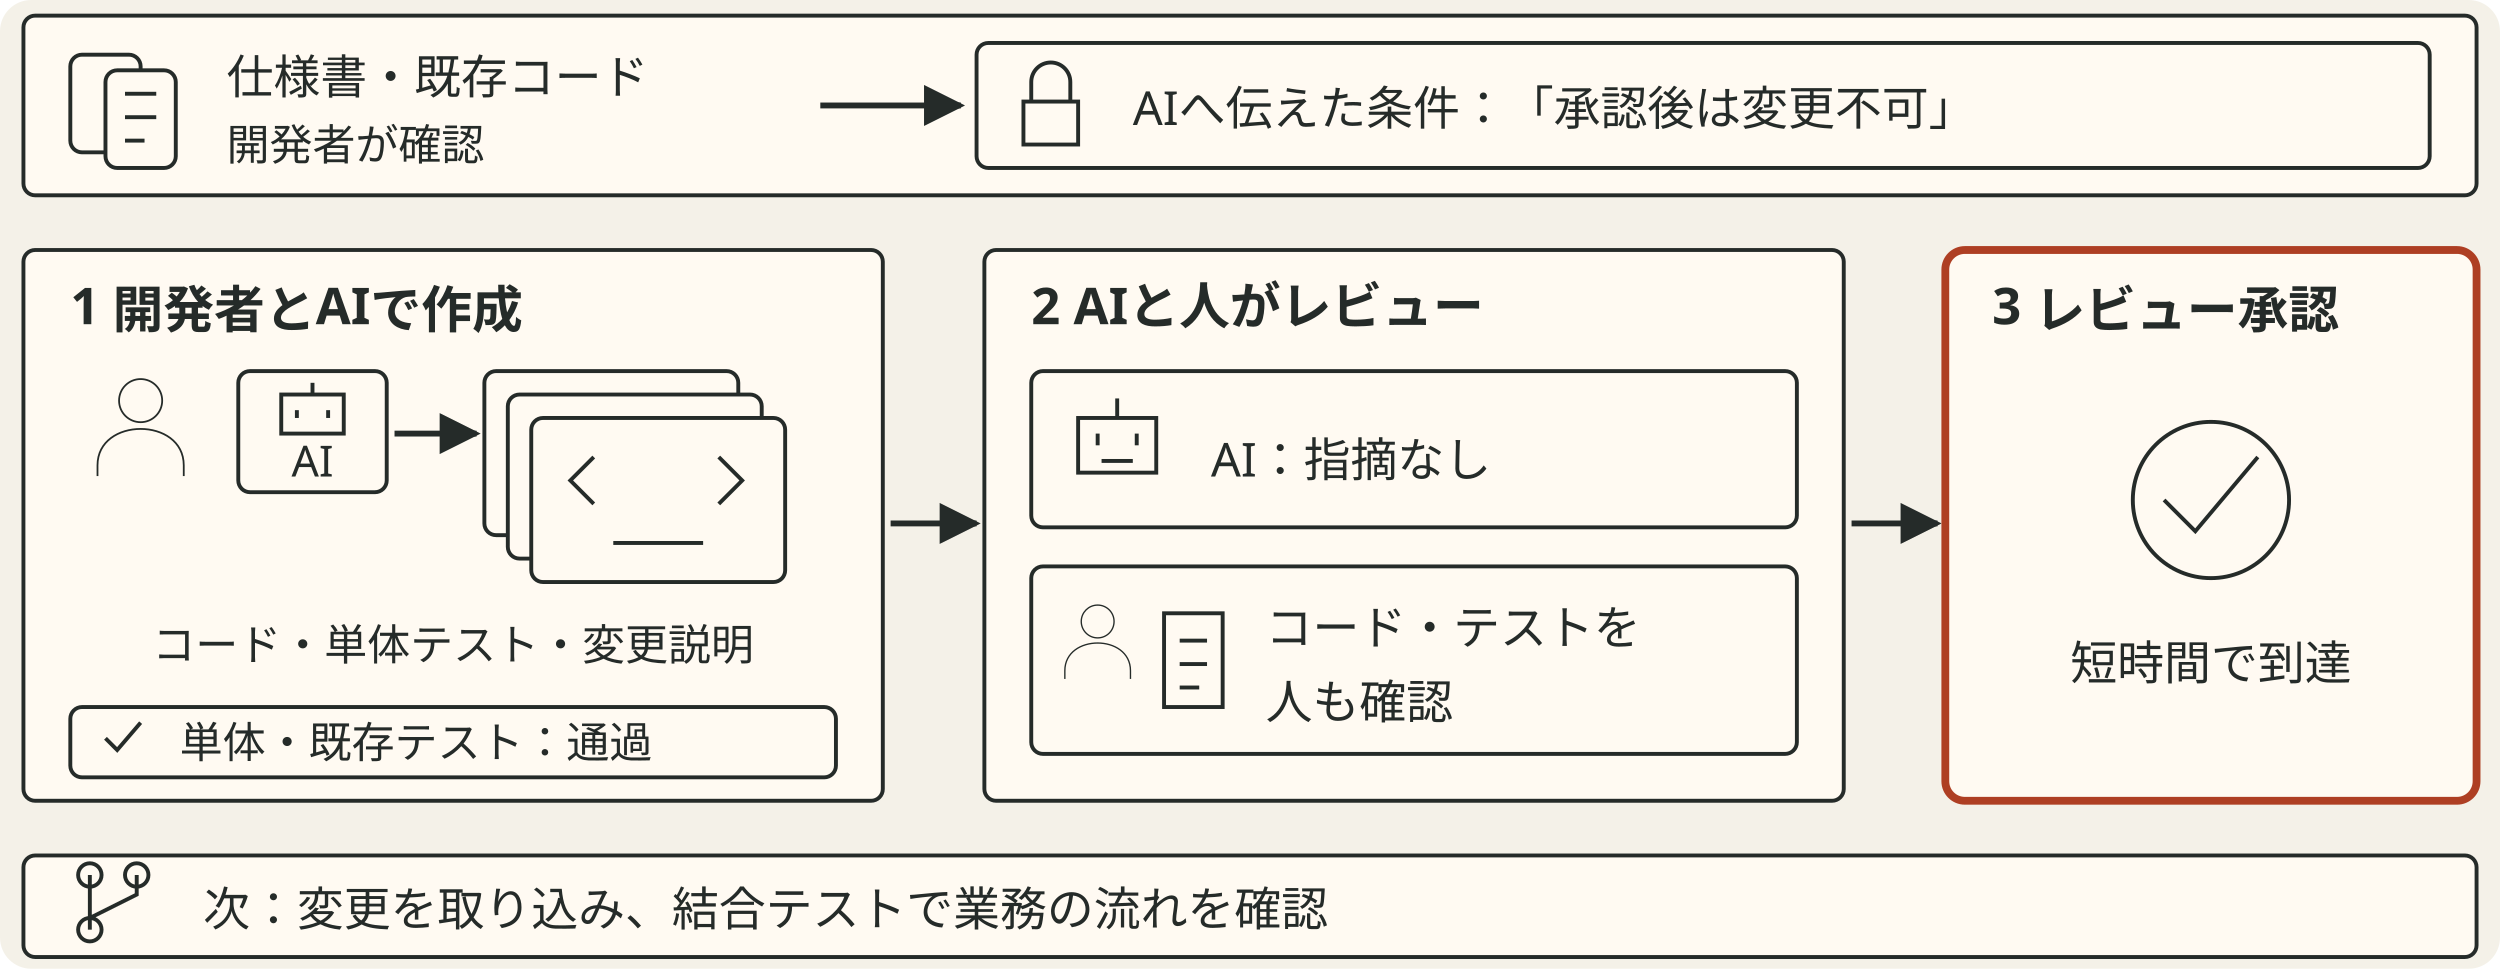
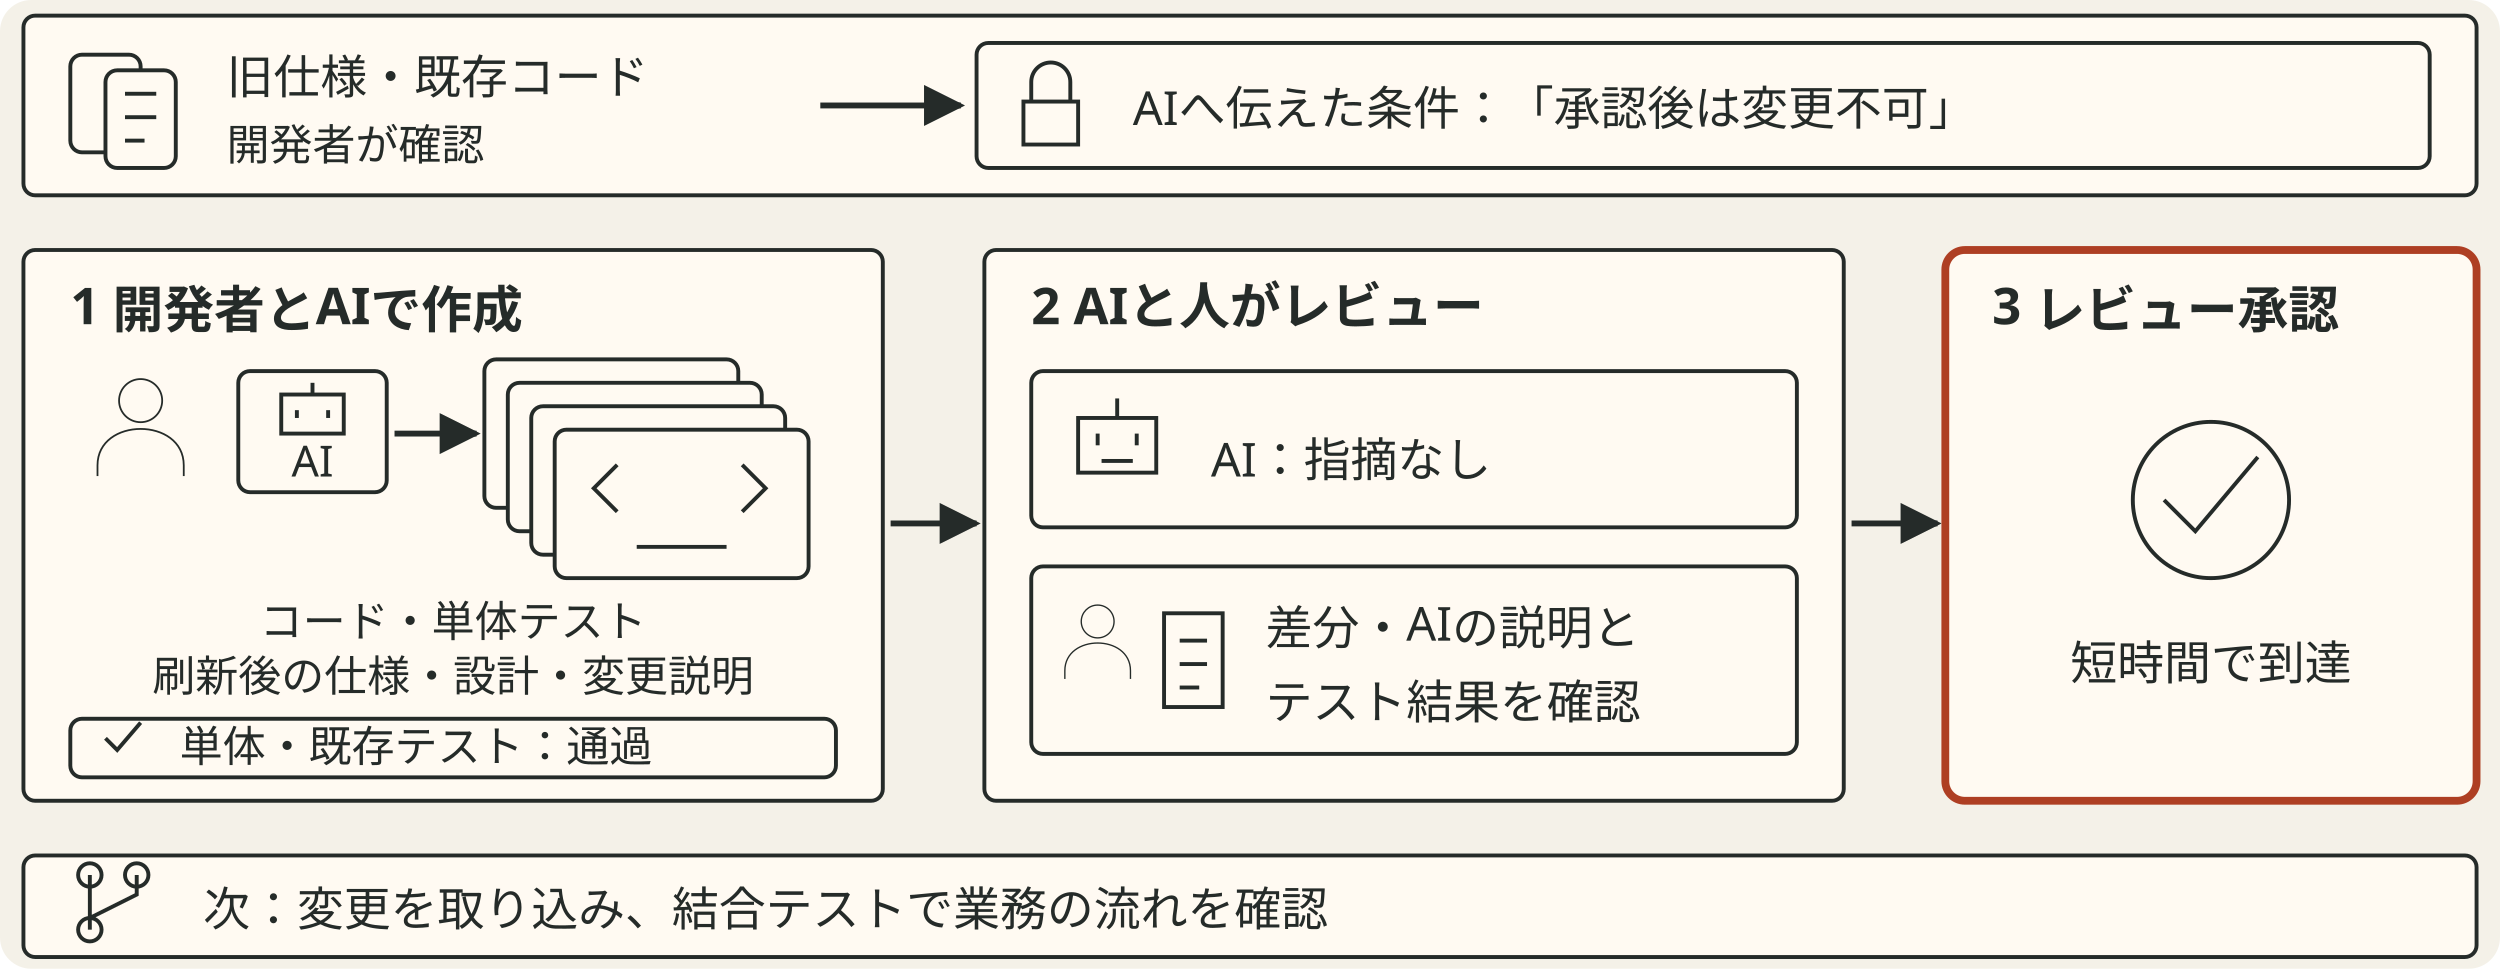
- <svg xmlns="http://www.w3.org/2000/svg" viewBox="0 0 640 248" style="min-width:470px" role="img" aria-label="仕様書と既存コードを確認し、承認後は変更不可という条件をAIに伝える。開発者とAIでコード、単体テスト、変更説明を作成し、テストを通過。AIは指摘なし、人もコードとテストを確認し、短時間でレビュー承認まで進む。その後、変更を取り込み、結合テストで業務の流れを確かめる。">
+ <svg xmlns="http://www.w3.org/2000/svg" viewBox="0 0 640 248" style="min-width:470px" role="img" aria-label="仕様書と既存コードを確認し、承認後は変更不可という条件をAIに伝える。開発者とAIでコード、単体テスト、変更説明を作成し、テストを通過。AIは指摘なし、人は業務ルールを理解しているが、変更差分とAIの説明、テスト結果を手掛かりに確認し、短時間でレビュー承認まで進む。その後、変更を取り込み、結合テストで業務の流れを確かめる。">
  <defs data-dsvg="marker">
-     <marker id="dsvg-ac6e8584-arrow-252b29" viewBox="0 0 10 10" refX="9" refY="5" markerWidth="7" markerHeight="7" orient="auto-start-reverse">
+     <marker id="dsvg-df5e7f43-arrow-252b29" viewBox="0 0 10 10" refX="9" refY="5" markerWidth="7" markerHeight="7" orient="auto-start-reverse">
      <path d="M0,0 L10,5 L0,10 z" fill="#252b29" />
    </marker>
  </defs>
  <rect data-dsvg="canvas" class="canvas" x="0.0" y="0.0" width="640.0" height="248.0" fill="#f4f1e8" rx="8" />
  <rect class="badge" x="6" y="4" width="628" height="46" fill="#fffaf2" stroke="#252b29" stroke-width="1" rx="3" />
  <rect class="badge" x="18" y="14" width="18" height="25" fill="#fffaf2" stroke="#252b29" stroke-width="1" rx="3" />
  <rect class="badge" x="27" y="18" width="18" height="25" fill="#fffaf2" stroke="#252b29" stroke-width="1" rx="3" />
  <path class="link" d="M32 24 h8 M32 30 h8 M32 36 h5" fill="none" stroke="#252b29" stroke-width="1" />
-   <text class="label" x="58" y="24" font-family="Noto Sans JP, Hiragino Kaku Gothic ProN, sans-serif" font-size="12" fill="#252b29">仕様書・既存コード</text>
+   <text class="label" x="58" y="24" font-family="Noto Sans JP, Hiragino Kaku Gothic ProN, sans-serif" font-size="12" fill="#252b29">旧仕様・既存コード</text>
  <text class="note" x="58" y="41" font-family="Noto Sans JP, Hiragino Kaku Gothic ProN, sans-serif" font-size="11" fill="#252b29">開発者が確認</text>
-   <path class="flow" d="M210 27 H246" fill="none" stroke="#252b29" stroke-width="1.5" marker-end="url(#dsvg-ac6e8584-arrow-252b29)" />
+   <path class="flow" d="M210 27 H246" fill="none" stroke="#252b29" stroke-width="1.5" marker-end="url(#dsvg-df5e7f43-arrow-252b29)" />
  <rect class="badge" x="250" y="11" width="372" height="32" fill="#fffaf2" stroke="#252b29" stroke-width="1" rx="3" />
  <path class="link" d="M264 26 v-5 a5 5 0 0 1 10 0 v5 M262 26 h14 v11 h-14 z" fill="none" stroke="#252b29" stroke-width="1" />
  <text class="label" x="290" y="32" font-family="Noto Sans JP, Hiragino Kaku Gothic ProN, sans-serif" font-size="12" fill="#252b29">AIへ伝えた条件：「承認後は変更不可」</text>
  <rect class="field" x="6" y="64" width="220" height="141" fill="#fffaf2" stroke="#252b29" stroke-width="1" rx="3" />
  <text class="title" x="18" y="83" font-family="Noto Sans JP, Hiragino Kaku Gothic ProN, sans-serif" font-size="13" font-weight="700" fill="#252b29">1 開発者とAIで作成</text>
  <g transform="translate(36 109) scale(.46)">
    <path class="link" d="M12 -14 a12 12 0 1 1 -24 0 a12 12 0 1 1 24 0 M-24 28 v-6 c0 -27 48 -27 48 0 v6" fill="none" stroke="#252b29" stroke-width="1" />
  </g>
  <rect class="badge" x="61" y="95" width="38" height="31" fill="#fffaf2" stroke="#252b29" stroke-width="1" rx="3" />
  <path class="link" d="M72 101 h16 v10 h-16 z M80 101 v-3 M76 105 v2 M84 105 v2" fill="none" stroke="#252b29" stroke-width="1" />
  <text class="note" x="80" y="122" text-anchor="middle" font-family="Noto Sans JP, Hiragino Kaku Gothic ProN, sans-serif" font-size="11" fill="#252b29">AI</text>
-   <path class="flow" d="M101 111 H122" fill="none" stroke="#252b29" stroke-width="1.5" marker-end="url(#dsvg-ac6e8584-arrow-252b29)" />
-   <rect class="badge" x="124" y="95" width="65" height="42" fill="#fffaf2" stroke="#252b29" stroke-width="1" rx="3" />
-   <rect class="badge" x="130" y="101" width="65" height="42" fill="#fffaf2" stroke="#252b29" stroke-width="1" rx="3" />
-   <rect class="badge" x="136" y="107" width="65" height="42" fill="#fffaf2" stroke="#252b29" stroke-width="1" rx="3" />
-   <path class="link" d="M152 117 l-6 6 6 6 M184 117 l6 6 -6 6 M157 139 h23" fill="none" stroke="#252b29" stroke-width="1" />
-   <text class="note" x="116" y="169" text-anchor="middle" font-family="Noto Sans JP, Hiragino Kaku Gothic ProN, sans-serif" font-size="11" fill="#252b29">コード・単体テスト・変更説明</text>
-   <rect class="badge" x="18" y="181" width="196" height="18" fill="#fffaf2" stroke="#252b29" stroke-width="1" rx="3" />
+   <path class="flow" d="M101 111 H122" fill="none" stroke="#252b29" stroke-width="1.5" marker-end="url(#dsvg-df5e7f43-arrow-252b29)" />
+   <rect class="badge" x="124" y="92" width="65" height="38" fill="#fffaf2" stroke="#252b29" stroke-width="1" rx="3" />
+   <rect class="badge" x="130" y="98" width="65" height="38" fill="#fffaf2" stroke="#252b29" stroke-width="1" rx="3" />
+   <rect class="badge" x="136" y="104" width="65" height="38" fill="#fffaf2" stroke="#252b29" stroke-width="1" rx="3" />
+   <rect class="badge" x="142" y="110" width="65" height="38" fill="#fffaf2" stroke="#252b29" stroke-width="1" rx="3" />
+   <path class="link" d="M158 119 l-6 6 6 6 M190 119 l6 6 -6 6 M163 140 h23" fill="none" stroke="#252b29" stroke-width="1" />
+   <text class="note" x="116" y="163" text-anchor="middle" font-family="Noto Sans JP, Hiragino Kaku Gothic ProN, sans-serif" font-size="11" fill="#252b29">コード・単体テスト</text>
+   <text class="note" x="116" y="177" text-anchor="middle" font-family="Noto Sans JP, Hiragino Kaku Gothic ProN, sans-serif" font-size="11" fill="#252b29">刷新後の仕様・設計・変更説明</text>
+   <rect class="badge" x="18" y="184" width="196" height="15" fill="#fffaf2" stroke="#252b29" stroke-width="1" rx="3" />
  <path class="link" d="M27 189 l3 3 6 -7" fill="none" stroke="#252b29" stroke-width="1" />
-   <text class="note" x="46" y="194" font-family="Noto Sans JP, Hiragino Kaku Gothic ProN, sans-serif" font-size="11" fill="#252b29">単体・既存テスト：通過</text>
-   <path class="flow" d="M228 134 H250" fill="none" stroke="#252b29" stroke-width="1.5" marker-end="url(#dsvg-ac6e8584-arrow-252b29)" />
+   <text class="note" x="46" y="195" font-family="Noto Sans JP, Hiragino Kaku Gothic ProN, sans-serif" font-size="11" fill="#252b29">単体・既存テスト：通過</text>
+   <path class="flow" d="M228 134 H250" fill="none" stroke="#252b29" stroke-width="1.5" marker-end="url(#dsvg-df5e7f43-arrow-252b29)" />
  <rect class="field" x="252" y="64" width="220" height="141" fill="#fffaf2" stroke="#252b29" stroke-width="1" rx="3" />
  <text class="title" x="264" y="83" font-family="Noto Sans JP, Hiragino Kaku Gothic ProN, sans-serif" font-size="13" font-weight="700" fill="#252b29">2 AIと人がレビュー</text>
  <rect class="badge" x="264" y="95" width="196" height="40" fill="#fffaf2" stroke="#252b29" stroke-width="1" rx="3" />
  <path class="link" d="M276 107 h20 v14 h-20 z M286 107 v-5 M281 111 v3 M291 111 v3 M282 118 h8" fill="none" stroke="#252b29" stroke-width="1" />
  <text class="label" x="310" y="122" font-family="Noto Sans JP, Hiragino Kaku Gothic ProN, sans-serif" font-size="12" fill="#252b29">AI：指摘なし</text>
  <rect class="badge" x="264" y="145" width="196" height="48" fill="#fffaf2" stroke="#252b29" stroke-width="1" rx="3" />
  <g transform="translate(281 164) scale(.35)">
    <path class="link" d="M12 -14 a12 12 0 1 1 -24 0 a12 12 0 1 1 24 0 M-24 28 v-6 c0 -27 48 -27 48 0 v6" fill="none" stroke="#252b29" stroke-width="1" />
  </g>
  <path class="link" d="M298 157 h15 v24 h-15 z M302 164 h7 M302 170 h7 M302 176 h5" fill="none" stroke="#252b29" stroke-width="1" />
-   <text class="label" x="324" y="165" font-family="Noto Sans JP, Hiragino Kaku Gothic ProN, sans-serif" font-size="12" fill="#252b29">コード・テストを</text>
-   <text class="label" x="324" y="184" font-family="Noto Sans JP, Hiragino Kaku Gothic ProN, sans-serif" font-size="12" fill="#252b29">人も確認</text>
-   <path class="flow" d="M474 134 H496" fill="none" stroke="#252b29" stroke-width="1.5" marker-end="url(#dsvg-ac6e8584-arrow-252b29)" />
+   <text class="label" x="324" y="165" font-family="Noto Sans JP, Hiragino Kaku Gothic ProN, sans-serif" font-size="12" fill="#252b29">差分・AIの説明と</text>
+   <text class="label" x="324" y="184" font-family="Noto Sans JP, Hiragino Kaku Gothic ProN, sans-serif" font-size="12" fill="#252b29">テスト結果を確認</text>
+   <path class="flow" d="M474 134 H496" fill="none" stroke="#252b29" stroke-width="1.5" marker-end="url(#dsvg-df5e7f43-arrow-252b29)" />
  <rect class="box focus" x="498" y="64" width="136" height="141" fill="#fffaf2" stroke="#ae3f23" stroke-width="2" rx="5" />
  <text class="title" x="510" y="83" font-family="Noto Sans JP, Hiragino Kaku Gothic ProN, sans-serif" font-size="13" font-weight="700" fill="#252b29">3 レビュー承認</text>
  <path class="link" d="M586 128 a20 20 0 1 1 -40 0 a20 20 0 1 1 40 0" fill="none" stroke="#252b29" stroke-width="1" />
  <path class="link" d="M554 128 l8 8 16 -19" fill="none" stroke="#252b29" stroke-width="1" />
  <text class="label" x="566" y="174" text-anchor="middle" font-family="Noto Sans JP, Hiragino Kaku Gothic ProN, sans-serif" font-size="12" fill="#252b29">短時間で到達</text>
  <rect class="badge" x="6" y="219" width="628" height="26" fill="#fffaf2" stroke="#252b29" stroke-width="1" rx="3" />
  <path class="link" d="M23 224 v14 M35 224 v5 l-12 6 M20 224 a3 3 0 1 0 6 0 a3 3 0 1 0 -6 0 M32 224 a3 3 0 1 0 6 0 a3 3 0 1 0 -6 0 M20 238 a3 3 0 1 0 6 0 a3 3 0 1 0 -6 0" fill="none" stroke="#252b29" stroke-width="1" />
  <text class="label" x="52" y="237" font-family="Noto Sans JP, Hiragino Kaku Gothic ProN, sans-serif" font-size="12" fill="#252b29">次：変更を取り込み、結合テストで業務の流れを確認</text>
</svg>
